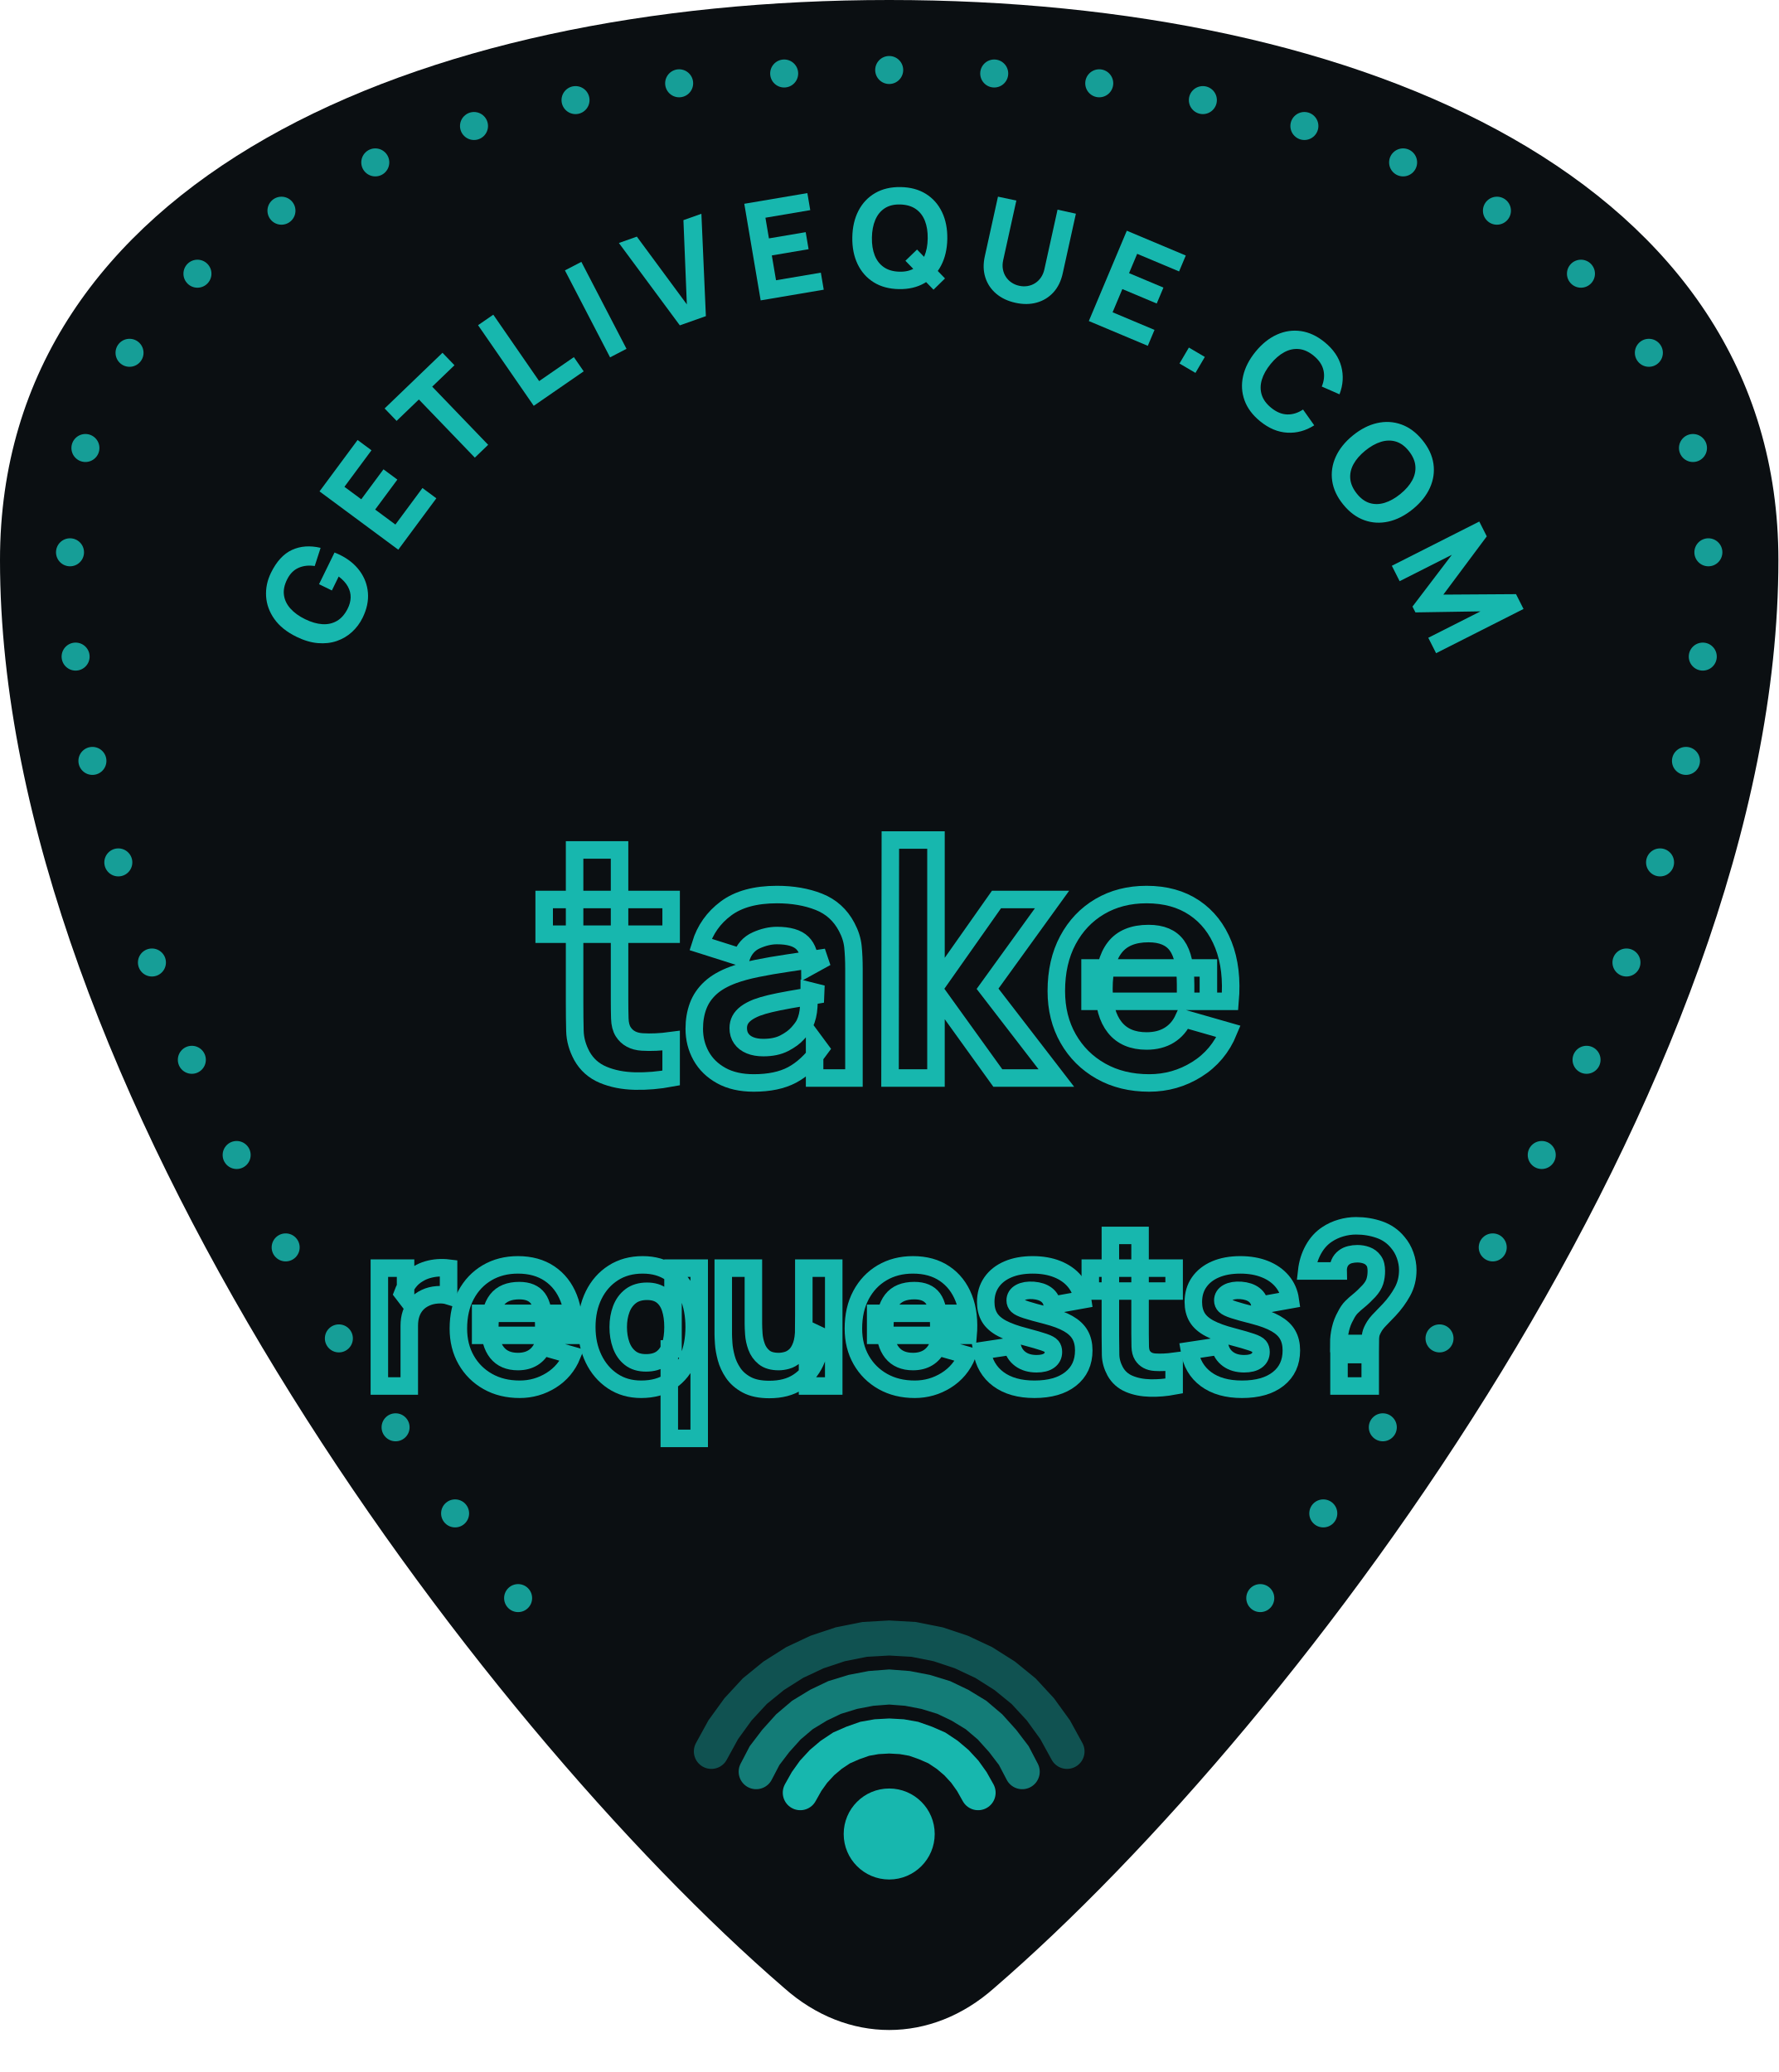
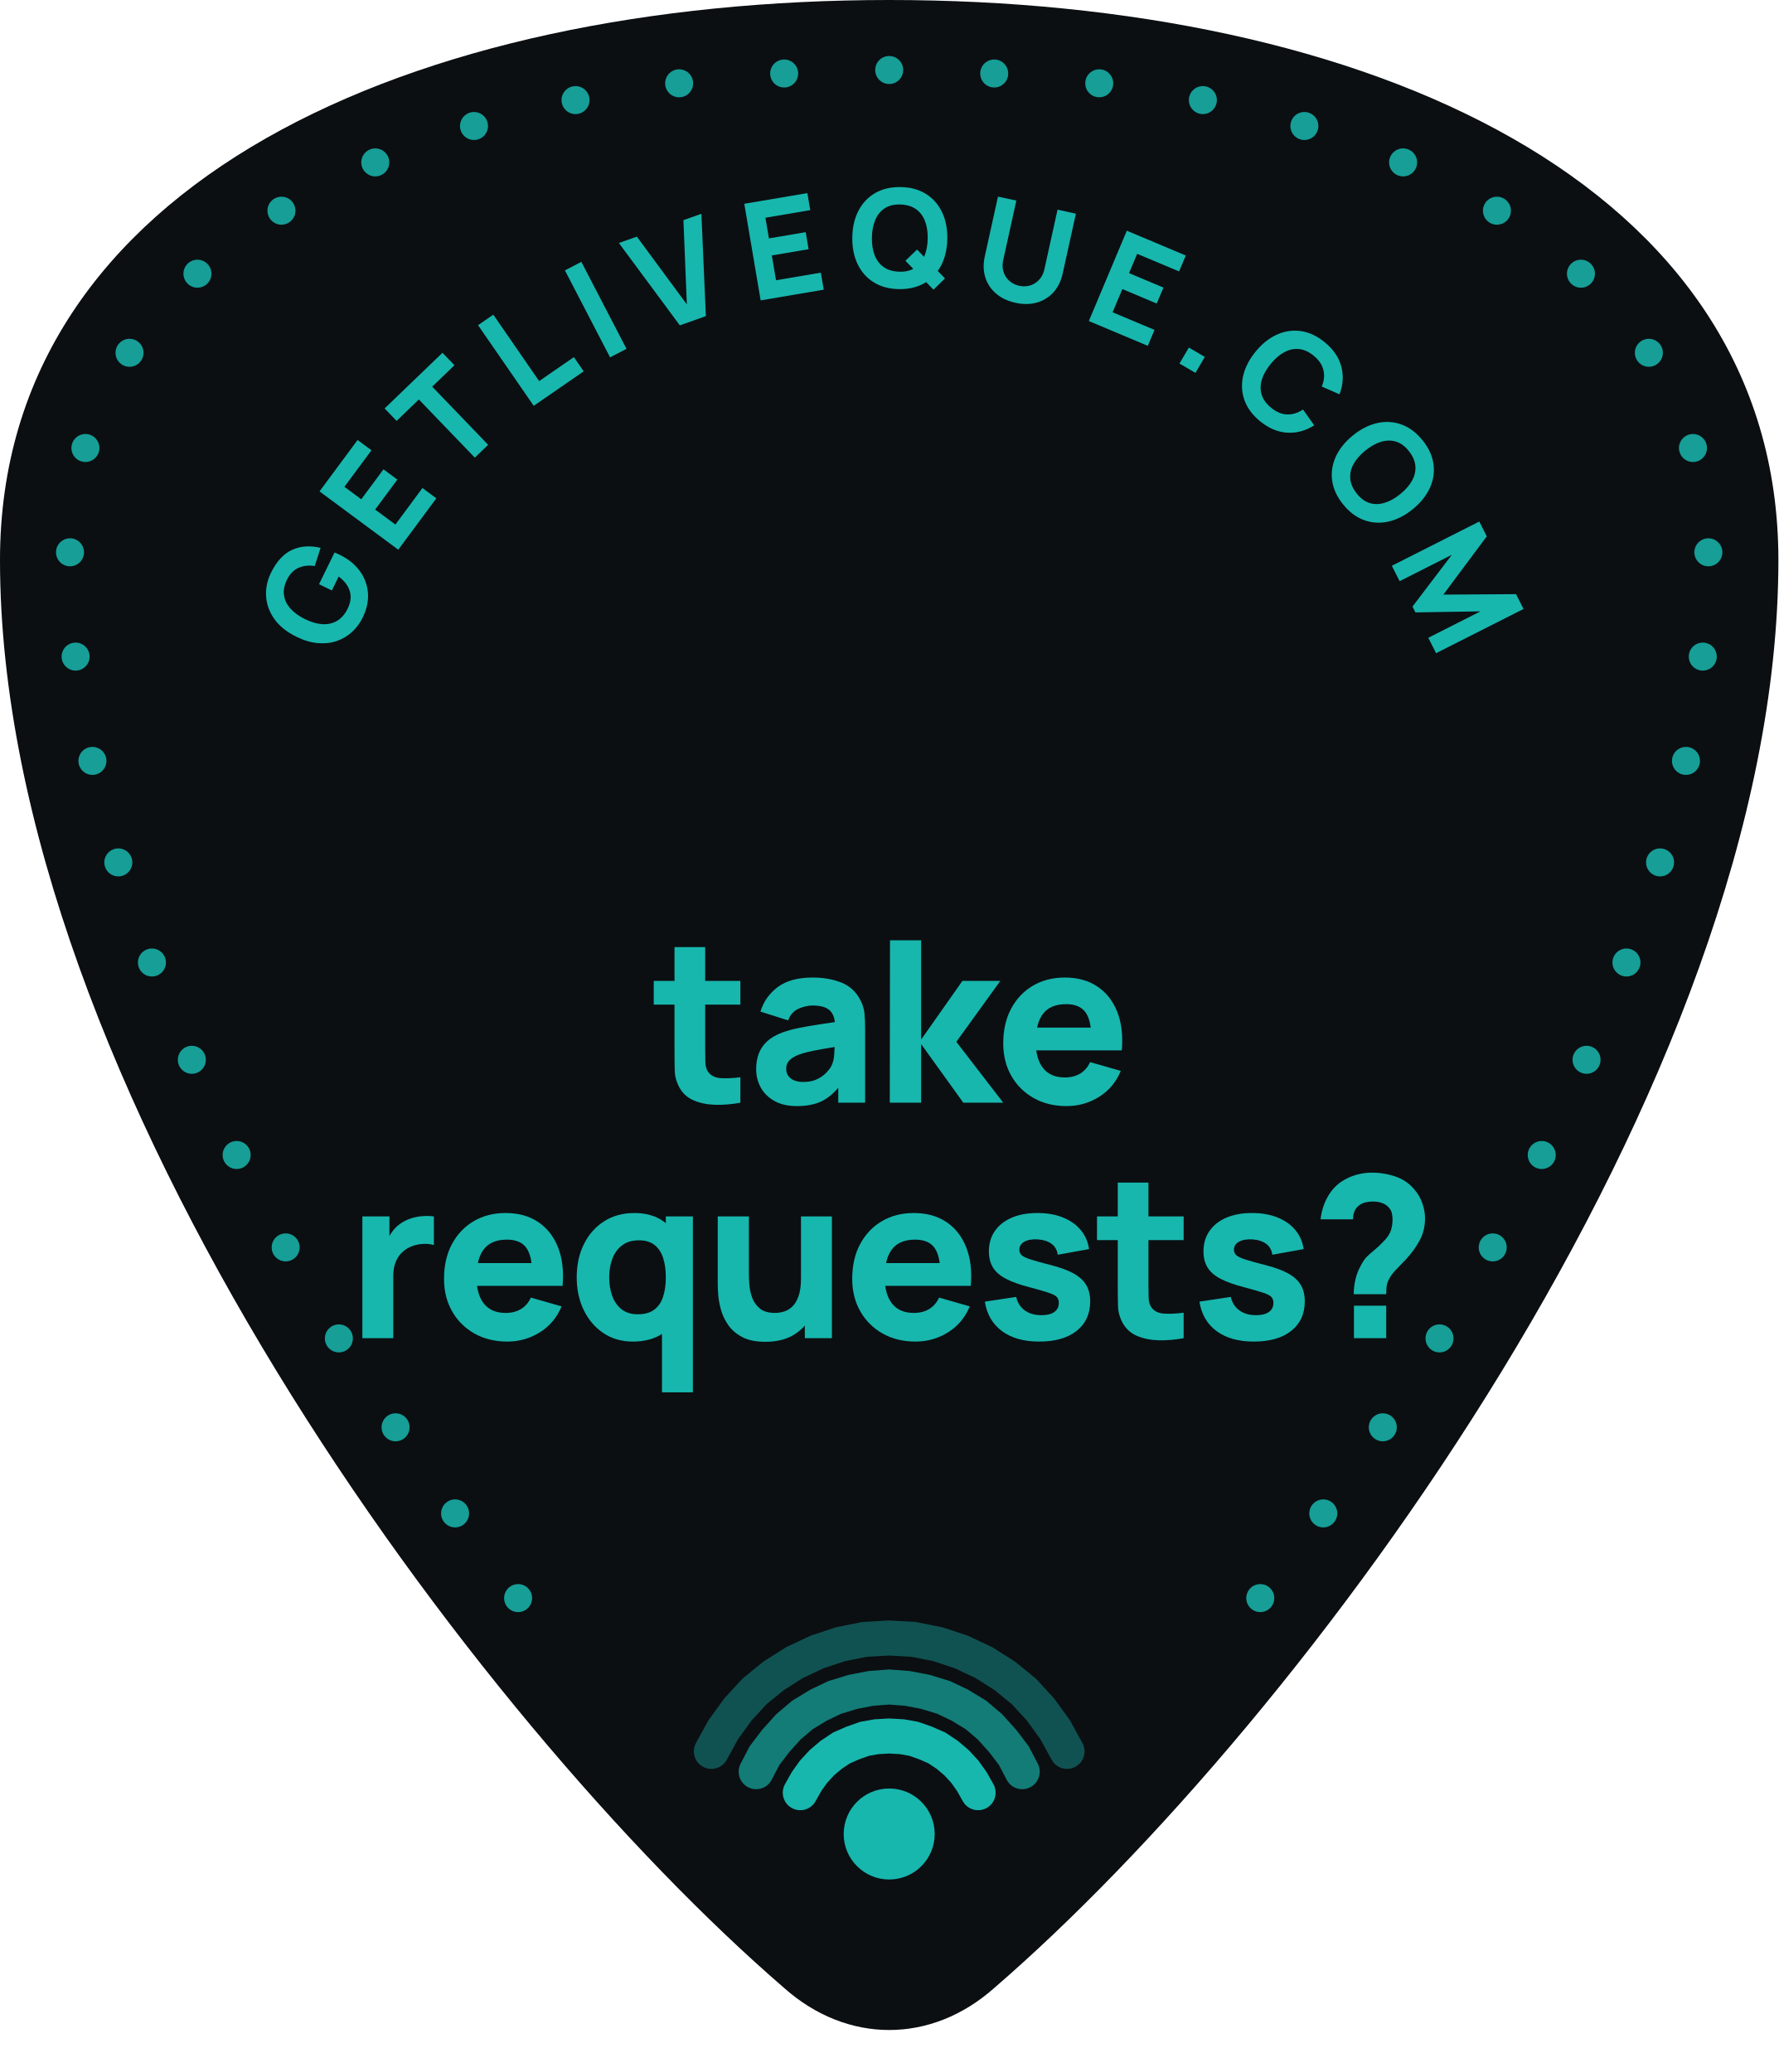
<svg xmlns="http://www.w3.org/2000/svg" viewBox="0 0 25.4 29.6" width="25.4mm" height="29.6mm">
  <defs>
    <clipPath id="pk">
      <path d="M 12.7 0.0 C 19.5 0.0 25.4 2.6 25.4 8.0 C 25.4 15.5 18.6 24.6 14.2 28.4 C 13.3 29.2 12.1 29.2 11.2 28.4 C 6.8 24.6 0.0 15.5 0.0 8.0 C 0.0 2.6 5.9 0.0 12.7 0.0 Z" />
    </clipPath>
  </defs>
  <path d="M 12.7 0.0 C 19.5 0.0 25.4 2.6 25.4 8.0 C 25.4 15.5 18.6 24.6 14.2 28.4 C 13.3 29.2 12.1 29.2 11.2 28.4 C 6.8 24.6 0.0 15.5 0.0 8.0 C 0.0 2.6 5.9 0.0 12.7 0.0 Z" fill="#0B0F12" />
  <g clip-path="url(#pk)">
    <circle cx="12.70" cy="1.00" r="0.2" fill="#17B7AE" opacity="0.85" />
    <circle cx="14.20" cy="1.05" r="0.2" fill="#17B7AE" opacity="0.85" />
    <circle cx="15.70" cy="1.19" r="0.2" fill="#17B7AE" opacity="0.85" />
    <circle cx="17.18" cy="1.43" r="0.2" fill="#17B7AE" opacity="0.85" />
    <circle cx="18.63" cy="1.80" r="0.2" fill="#17B7AE" opacity="0.85" />
    <circle cx="20.04" cy="2.32" r="0.2" fill="#17B7AE" opacity="0.85" />
    <circle cx="21.38" cy="3.01" r="0.2" fill="#17B7AE" opacity="0.85" />
    <circle cx="22.58" cy="3.91" r="0.2" fill="#17B7AE" opacity="0.85" />
    <circle cx="23.55" cy="5.04" r="0.2" fill="#17B7AE" opacity="0.85" />
    <circle cx="24.18" cy="6.40" r="0.2" fill="#17B7AE" opacity="0.85" />
    <circle cx="24.40" cy="7.89" r="0.2" fill="#17B7AE" opacity="0.85" />
    <circle cx="24.32" cy="9.38" r="0.2" fill="#17B7AE" opacity="0.85" />
    <circle cx="24.08" cy="10.87" r="0.2" fill="#17B7AE" opacity="0.85" />
    <circle cx="23.71" cy="12.32" r="0.2" fill="#17B7AE" opacity="0.85" />
    <circle cx="23.23" cy="13.75" r="0.2" fill="#17B7AE" opacity="0.85" />
    <circle cx="22.66" cy="15.14" r="0.2" fill="#17B7AE" opacity="0.85" />
    <circle cx="22.02" cy="16.50" r="0.2" fill="#17B7AE" opacity="0.85" />
    <circle cx="21.32" cy="17.82" r="0.2" fill="#17B7AE" opacity="0.85" />
    <circle cx="20.56" cy="19.12" r="0.2" fill="#17B7AE" opacity="0.85" />
    <circle cx="19.75" cy="20.39" r="0.2" fill="#17B7AE" opacity="0.85" />
    <circle cx="18.90" cy="21.62" r="0.2" fill="#17B7AE" opacity="0.85" />
    <circle cx="18.00" cy="22.83" r="0.2" fill="#17B7AE" opacity="0.85" />
    <circle cx="7.40" cy="22.83" r="0.2" fill="#17B7AE" opacity="0.85" />
    <circle cx="6.50" cy="21.62" r="0.2" fill="#17B7AE" opacity="0.85" />
    <circle cx="5.65" cy="20.39" r="0.2" fill="#17B7AE" opacity="0.85" />
    <circle cx="4.84" cy="19.12" r="0.2" fill="#17B7AE" opacity="0.85" />
    <circle cx="4.08" cy="17.82" r="0.2" fill="#17B7AE" opacity="0.85" />
    <circle cx="3.38" cy="16.50" r="0.2" fill="#17B7AE" opacity="0.85" />
    <circle cx="2.74" cy="15.14" r="0.2" fill="#17B7AE" opacity="0.85" />
    <circle cx="2.17" cy="13.75" r="0.2" fill="#17B7AE" opacity="0.85" />
    <circle cx="1.69" cy="12.32" r="0.2" fill="#17B7AE" opacity="0.85" />
    <circle cx="1.32" cy="10.87" r="0.2" fill="#17B7AE" opacity="0.85" />
    <circle cx="1.08" cy="9.38" r="0.2" fill="#17B7AE" opacity="0.85" />
    <circle cx="1.00" cy="7.89" r="0.2" fill="#17B7AE" opacity="0.85" />
    <circle cx="1.22" cy="6.40" r="0.2" fill="#17B7AE" opacity="0.85" />
    <circle cx="1.85" cy="5.04" r="0.2" fill="#17B7AE" opacity="0.85" />
    <circle cx="2.82" cy="3.91" r="0.2" fill="#17B7AE" opacity="0.85" />
    <circle cx="4.02" cy="3.01" r="0.2" fill="#17B7AE" opacity="0.85" />
    <circle cx="5.36" cy="2.32" r="0.2" fill="#17B7AE" opacity="0.85" />
    <circle cx="6.77" cy="1.80" r="0.2" fill="#17B7AE" opacity="0.85" />
    <circle cx="8.22" cy="1.43" r="0.2" fill="#17B7AE" opacity="0.85" />
    <circle cx="9.70" cy="1.19" r="0.2" fill="#17B7AE" opacity="0.85" />
    <circle cx="11.20" cy="1.05" r="0.2" fill="#17B7AE" opacity="0.85" />
    <path d="M11.43 25.61 L11.52 25.45 L11.62 25.31 L11.74 25.18 L11.87 25.07 L12.02 24.97 L12.18 24.90 L12.35 24.84 L12.52 24.81 L12.70 24.80 L12.88 24.81 L13.05 24.84 L13.22 24.90 L13.38 24.97 L13.53 25.07 L13.66 25.18 L13.78 25.31 L13.88 25.45 L13.97 25.61" fill="none" stroke="#17B7AE" stroke-width="0.5" stroke-linecap="round" opacity="1.0" />
    <path d="M10.80 25.31 L10.92 25.08 L11.08 24.87 L11.26 24.67 L11.46 24.50 L11.69 24.36 L11.92 24.25 L12.18 24.17 L12.44 24.12 L12.70 24.10 L12.96 24.12 L13.22 24.17 L13.48 24.25 L13.71 24.36 L13.94 24.50 L14.14 24.67 L14.32 24.87 L14.48 25.08 L14.60 25.31" fill="none" stroke="#17B7AE" stroke-width="0.5" stroke-linecap="round" opacity="0.65" />
    <path d="M10.16 25.02 L10.33 24.71 L10.54 24.42 L10.78 24.16 L11.05 23.94 L11.35 23.75 L11.67 23.60 L12.00 23.49 L12.35 23.42 L12.70 23.40 L13.05 23.42 L13.40 23.49 L13.73 23.60 L14.05 23.75 L14.35 23.94 L14.62 24.16 L14.86 24.42 L15.07 24.71 L15.24 25.02" fill="none" stroke="#17B7AE" stroke-width="0.5" stroke-linecap="round" opacity="0.4" />
    <circle cx="12.7" cy="26.2" r="0.65" fill="#17B7AE" />
    <g transform="translate(5.154 8.810) rotate(-63.94)" opacity="1.0">
      <path transform="translate(-0.720 0) scale(0.000972 -0.000972)" d="M740 -30Q604 -30 481.0 18.5Q358 67 263.5 162.0Q169 257 114.5 397.0Q60 537 60 720Q60 959 151.5 1126.5Q243 1294 397.5 1382.0Q552 1470 740 1470Q1018 1470 1177.0 1341.0Q1336 1212 1390 976L1112 936Q1073 1062 984.5 1137.5Q896 1213 758 1214Q621 1216 530.0 1155.0Q439 1094 393.5 982.0Q348 870 348 720Q348 570 393.5 460.0Q439 350 530.0 289.0Q621 228 758 226Q851 224 926.5 258.0Q1002 292 1054.0 365.0Q1106 438 1128 552H900V762H1418Q1420 749 1421.0 716.0Q1422 683 1422 678Q1422 471 1338.0 311.0Q1254 151 1101.0 60.5Q948 -30 740 -30Z" fill="#17B7AE" />
    </g>
    <g transform="translate(5.949 7.501) rotate(-53.48)" opacity="1.0">
      <path transform="translate(-0.574 0) scale(0.000972 -0.000972)" d="M140 0V1440H1080V1186H412V878H960V624H412V254H1080V0Z" fill="#17B7AE" />
    </g>
    <g transform="translate(6.877 6.446) rotate(-43.89)" opacity="1.0">
      <path transform="translate(-0.593 0) scale(0.000972 -0.000972)" d="M474 0V1186H20V1440H1200V1186H746V0Z" fill="#17B7AE" />
    </g>
    <g transform="translate(7.928 5.587) rotate(-34.62)" opacity="1.0">
      <path transform="translate(-0.526 0) scale(0.000972 -0.000972)" d="M160 0V1440H432V254H1052V0Z" fill="#17B7AE" />
    </g>
    <g transform="translate(8.831 5.044) rotate(-27.43)" opacity="1.0">
      <path transform="translate(-0.288 0) scale(0.000972 -0.000972)" d="M160 0V1440H432V0Z" fill="#17B7AE" />
    </g>
    <g transform="translate(9.896 4.582) rotate(-19.50)" opacity="1.0">
      <path transform="translate(-0.635 0) scale(0.000972 -0.000972)" d="M450 0 10 1440H290L650 256L1016 1440H1296L856 0Z" fill="#17B7AE" />
    </g>
    <g transform="translate(11.296 4.218) rotate(-9.62)" opacity="1.0">
      <path transform="translate(-0.574 0) scale(0.000972 -0.000972)" d="M140 0V1440H1080V1186H412V878H960V624H412V254H1080V0Z" fill="#17B7AE" />
    </g>
    <g transform="translate(12.840 4.101) rotate(0.96)" opacity="1.0">
      <path transform="translate(-0.737 0) scale(0.000972 -0.000972)" d="M1266 -30 846 388 1014 556 1432 138ZM758 -30Q542 -30 385.5 64.0Q229 158 144.5 327.0Q60 496 60 720Q60 944 144.5 1113.0Q229 1282 385.5 1376.0Q542 1470 758 1470Q974 1470 1130.5 1376.0Q1287 1282 1371.5 1113.0Q1456 944 1456 720Q1456 496 1371.5 327.0Q1287 158 1130.5 64.0Q974 -30 758 -30ZM758 226Q895 224 986.0 285.0Q1077 346 1122.5 458.0Q1168 570 1168 720Q1168 870 1122.5 980.0Q1077 1090 986.0 1151.0Q895 1212 758 1214Q621 1216 530.0 1155.0Q439 1094 393.5 982.0Q348 870 348 720Q348 570 393.5 460.0Q439 350 530.0 289.0Q621 228 758 226Z" fill="#17B7AE" />
    </g>
    <g transform="translate(14.509 4.297) rotate(12.44)" opacity="1.0">
      <path transform="translate(-0.706 0) scale(0.000972 -0.000972)" d="M726 -30Q552 -30 420.0 40.5Q288 111 214.0 239.0Q140 367 140 540V1438L416 1440V542Q416 471 440.0 413.0Q464 355 506.5 313.0Q549 271 605.5 248.5Q662 226 726 226Q792 226 848.5 249.0Q905 272 947.0 314.0Q989 356 1012.5 414.0Q1036 472 1036 542V1440H1312V540Q1312 367 1238.0 239.0Q1164 111 1032.0 40.5Q900 -30 726 -30Z" fill="#17B7AE" />
    </g>
    <g transform="translate(15.955 4.756) rotate(22.80)" opacity="1.0">
      <path transform="translate(-0.574 0) scale(0.000972 -0.000972)" d="M140 0V1440H1080V1186H412V878H960V624H412V254H1080V0Z" fill="#17B7AE" />
    </g>
    <g transform="translate(16.960 5.260) rotate(30.47)" opacity="1.0">
      <path transform="translate(-0.311 0) scale(0.000972 -0.000972)" d="M184 0V272H456V0Z" fill="#17B7AE" />
    </g>
    <g transform="translate(18.007 5.988) rotate(39.18)" opacity="1.0">
      <path transform="translate(-0.725 0) scale(0.000972 -0.000972)" d="M758 -30Q542 -30 385.5 64.0Q229 158 144.5 327.0Q60 496 60 720Q60 944 144.5 1113.0Q229 1282 385.5 1376.0Q542 1470 758 1470Q1006 1470 1174.5 1347.0Q1343 1224 1412 1014L1138 938Q1098 1069 1003.0 1141.5Q908 1214 758 1214Q621 1214 529.5 1153.0Q438 1092 392.0 981.0Q346 870 346 720Q346 570 392.0 459.0Q438 348 529.5 287.0Q621 226 758 226Q908 226 1003.0 299.0Q1098 372 1138 502L1412 426Q1343 216 1174.5 93.0Q1006 -30 758 -30Z" fill="#17B7AE" />
    </g>
    <g transform="translate(19.208 7.190) rotate(50.79)" opacity="1.0">
      <path transform="translate(-0.737 0) scale(0.000972 -0.000972)" d="M758 -30Q542 -30 385.5 64.0Q229 158 144.5 327.0Q60 496 60 720Q60 944 144.5 1113.0Q229 1282 385.5 1376.0Q542 1470 758 1470Q974 1470 1130.5 1376.0Q1287 1282 1371.5 1113.0Q1456 944 1456 720Q1456 496 1371.5 327.0Q1287 158 1130.5 64.0Q974 -30 758 -30ZM758 226Q895 224 986.0 285.0Q1077 346 1122.5 458.0Q1168 570 1168 720Q1168 870 1122.5 980.0Q1077 1090 986.0 1151.0Q895 1212 758 1214Q621 1216 530.0 1155.0Q439 1094 393.5 982.0Q348 870 348 720Q348 570 393.5 460.0Q439 350 530.0 289.0Q621 228 758 226Z" fill="#17B7AE" />
    </g>
    <g transform="translate(20.195 8.707) rotate(63.16)" opacity="1.0">
      <path transform="translate(-0.836 0) scale(0.000972 -0.000972)" d="M140 0V1440H384L860 484L1336 1440H1580V0H1326V860L908 0H812L394 860V0Z" fill="#17B7AE" />
    </g>
-     <path transform="translate(7.725 15.400) scale(0.002361 -0.002361)" d="M788 0Q676 -21 568.5 -18.5Q461 -16 376.5 19.5Q292 55 248 134Q208 208 206.0 284.5Q204 361 204 458V1380H476V474Q476 411 477.5 360.5Q479 310 498 280Q534 223 613.0 218.0Q692 213 788 226ZM20 870V1080H788V870Z" fill="none" stroke="#17B7AE" stroke-width="105.9" />
-     <path transform="translate(9.727 15.400) scale(0.002361 -0.002361)" d="M440 -30Q324 -30 243.5 14.5Q163 59 121.5 133.5Q80 208 80 298Q80 373 103.0 435.0Q126 497 177.5 544.5Q229 592 316 624Q376 646 459.0 663.0Q542 680 647.0 695.5Q752 711 878 730L780 676Q780 772 734.0 817.0Q688 862 580 862Q520 862 455.0 833.0Q390 804 364 730L118 808Q159 942 272.0 1026.0Q385 1110 580 1110Q723 1110 834.0 1066.0Q945 1022 1002 914Q1034 854 1040.0 794.0Q1046 734 1046 660V0H808V222L842 176Q763 67 671.5 18.5Q580 -30 440 -30ZM498 184Q573 184 624.5 210.5Q676 237 706.5 271.0Q737 305 748 328Q769 372 772.5 430.5Q776 489 776 528L856 508Q735 488 660.0 474.5Q585 461 539.0 450.0Q493 439 458 426Q418 410 393.5 391.5Q369 373 357.5 351.0Q346 329 346 302Q346 265 364.5 238.5Q383 212 417.0 198.0Q451 184 498 184Z" fill="none" stroke="#17B7AE" stroke-width="105.9" />
-     <path transform="translate(12.386 15.400) scale(0.002361 -0.002361)" d="M138 0 140 1440H416V560L782 1080H1118L728 540L1144 0H790L416 520V0Z" fill="none" stroke="#17B7AE" stroke-width="105.9" />
-     <path transform="translate(14.898 15.400) scale(0.002361 -0.002361)" d="M642 -30Q476 -30 349.5 41.5Q223 113 151.5 238.5Q80 364 80 526Q80 703 150.0 834.0Q220 965 343.0 1037.5Q466 1110 626 1110Q796 1110 915.0 1030.0Q1034 950 1091.0 805.0Q1148 660 1131 464H862V564Q862 729 809.5 801.5Q757 874 638 874Q499 874 433.5 789.5Q368 705 368 540Q368 389 433.5 306.5Q499 224 626 224Q706 224 763.0 259.0Q820 294 850 360L1122 282Q1061 134 929.5 52.0Q798 -30 642 -30ZM284 464V666H1000V464Z" fill="none" stroke="#17B7AE" stroke-width="105.9" />
-     <path transform="translate(5.200 19.800) scale(0.001559 -0.001559)" d="M140 0V1080H380V816L354 850Q375 906 410.0 952.0Q445 998 496 1028Q535 1052 581.0 1065.5Q627 1079 676.0 1082.5Q725 1086 774 1080V826Q729 840 669.5 835.5Q610 831 562 808Q514 786 481.0 749.5Q448 713 431.0 663.5Q414 614 414 552V0Z" fill="none" stroke="#17B7AE" stroke-width="160.3" />
-     <path transform="translate(6.422 19.800) scale(0.001559 -0.001559)" d="M642 -30Q476 -30 349.5 41.5Q223 113 151.5 238.5Q80 364 80 526Q80 703 150.0 834.0Q220 965 343.0 1037.5Q466 1110 626 1110Q796 1110 915.0 1030.0Q1034 950 1091.0 805.0Q1148 660 1131 464H862V564Q862 729 809.5 801.5Q757 874 638 874Q499 874 433.5 789.5Q368 705 368 540Q368 389 433.5 306.5Q499 224 626 224Q706 224 763.0 259.0Q820 294 850 360L1122 282Q1061 134 929.5 52.0Q798 -30 642 -30ZM284 464V666H1000V464Z" fill="none" stroke="#17B7AE" stroke-width="160.3" />
-     <path transform="translate(8.256 19.800) scale(0.001559 -0.001559)" d="M578 -30Q429 -30 317.0 45.0Q205 120 142.5 249.0Q80 378 80 540Q80 705 143.5 833.5Q207 962 322.0 1036.0Q437 1110 592 1110Q746 1110 851.0 1035.0Q956 960 1010.0 831.0Q1064 702 1064 540Q1064 378 1009.5 249.0Q955 120 847.0 45.0Q739 -30 578 -30ZM622 212Q713 212 767.5 253.0Q822 294 846.0 368.0Q870 442 870 540Q870 638 846.0 712.0Q822 786 769.5 827.0Q717 868 632 868Q541 868 482.5 823.5Q424 779 396.0 704.5Q368 630 368 540Q368 449 395.0 374.5Q422 300 478.0 256.0Q534 212 622 212ZM836 -480V340H870V1080H1110V-480Z" fill="none" stroke="#17B7AE" stroke-width="160.3" />
-     <path transform="translate(10.143 19.800) scale(0.001559 -0.001559)" d="M542 -32Q415 -32 335.0 11.0Q255 54 210.5 120.0Q166 186 147.0 257.5Q128 329 124.0 388.0Q120 447 120 474V1080H396V570Q396 533 400.0 475.5Q404 418 425.0 360.0Q446 302 493.5 263.0Q541 224 628 224Q663 224 703.0 235.0Q743 246 778.0 277.5Q813 309 835.5 370.5Q858 432 858 532L1014 458Q1014 330 962.0 218.0Q910 106 805.5 37.0Q701 -32 542 -32ZM892 0V358H858V1080H1132V0Z" fill="none" stroke="#17B7AE" stroke-width="160.3" />
-     <path transform="translate(12.064 19.800) scale(0.001559 -0.001559)" d="M642 -30Q476 -30 349.5 41.5Q223 113 151.5 238.5Q80 364 80 526Q80 703 150.0 834.0Q220 965 343.0 1037.5Q466 1110 626 1110Q796 1110 915.0 1030.0Q1034 950 1091.0 805.0Q1148 660 1131 464H862V564Q862 729 809.5 801.5Q757 874 638 874Q499 874 433.5 789.5Q368 705 368 540Q368 389 433.5 306.5Q499 224 626 224Q706 224 763.0 259.0Q820 294 850 360L1122 282Q1061 134 929.5 52.0Q798 -30 642 -30ZM284 464V666H1000V464Z" fill="none" stroke="#17B7AE" stroke-width="160.3" />
-     <path transform="translate(13.898 19.800) scale(0.001559 -0.001559)" d="M562 -30Q358 -30 232.5 62.5Q107 155 80 324L358 366Q375 290 433.5 247.0Q492 204 582 204Q656 204 696.0 232.5Q736 261 736 312Q736 344 720.0 363.5Q704 383 648.5 402.0Q593 421 476 452Q344 486 265.0 528.0Q186 570 151.0 628.5Q116 687 116 770Q116 874 169.0 950.5Q222 1027 318.5 1068.5Q415 1110 546 1110Q673 1110 771.0 1071.0Q869 1032 929.5 960.0Q990 888 1004 790L726 740Q719 800 674.0 835.0Q629 870 552 876Q477 881 431.5 856.0Q386 831 386 784Q386 756 405.5 737.0Q425 718 486.5 698.0Q548 678 674 646Q797 614 871.5 571.5Q946 529 980.0 469.5Q1014 410 1014 326Q1014 160 894.0 65.0Q774 -30 562 -30Z" fill="none" stroke="#17B7AE" stroke-width="160.3" />
-     <path transform="translate(15.541 19.800) scale(0.001559 -0.001559)" d="M788 0Q676 -21 568.5 -18.5Q461 -16 376.5 19.5Q292 55 248 134Q208 208 206.0 284.5Q204 361 204 458V1380H476V474Q476 411 477.5 360.5Q479 310 498 280Q534 223 613.0 218.0Q692 213 788 226ZM20 870V1080H788V870Z" fill="none" stroke="#17B7AE" stroke-width="160.3" />
-     <path transform="translate(16.863 19.800) scale(0.001559 -0.001559)" d="M562 -30Q358 -30 232.5 62.5Q107 155 80 324L358 366Q375 290 433.5 247.0Q492 204 582 204Q656 204 696.0 232.5Q736 261 736 312Q736 344 720.0 363.5Q704 383 648.5 402.0Q593 421 476 452Q344 486 265.0 528.0Q186 570 151.0 628.5Q116 687 116 770Q116 874 169.0 950.5Q222 1027 318.5 1068.5Q415 1110 546 1110Q673 1110 771.0 1071.0Q869 1032 929.5 960.0Q990 888 1004 790L726 740Q719 800 674.0 835.0Q629 870 552 876Q477 881 431.5 856.0Q386 831 386 784Q386 756 405.5 737.0Q425 718 486.5 698.0Q548 678 674 646Q797 614 871.5 571.5Q946 529 980.0 469.5Q1014 410 1014 326Q1014 160 894.0 65.0Q774 -30 562 -30Z" fill="none" stroke="#17B7AE" stroke-width="160.3" />
-     <path transform="translate(18.507 19.800) scale(0.001559 -0.001559)" d="M394 390Q394 456 409.5 522.0Q425 588 456 642Q481 693 510.5 722.5Q540 752 578.5 783.0Q617 814 670 870Q711 915 724.5 958.5Q738 1002 738 1054Q738 1081 732.5 1106.0Q727 1131 712 1150Q688 1183 648.5 1197.5Q609 1212 564 1212Q530 1212 497.5 1204.0Q465 1196 442 1178Q414 1157 400.5 1125.0Q387 1093 388 1054H100Q112 1161 161.0 1250.0Q210 1339 288 1390Q345 1428 414.0 1448.0Q483 1468 552 1468Q666 1468 767.0 1432.5Q868 1397 934 1316Q978 1265 1002.0 1197.5Q1026 1130 1026 1062Q1026 953 977.0 864.0Q928 775 856 698Q825 665 800.5 640.5Q776 616 756.5 594.5Q737 573 722 550Q694 504 688.0 475.0Q682 446 682 390ZM396 0V288H682V0Z" fill="none" stroke="#17B7AE" stroke-width="160.3" />
+     <path transform="translate(9.305 15.753) scale(0.001611 -0.001611)" d="M788 0Q676 -21 568.5 -18.5Q461 -16 376.5 19.5Q292 55 248 134Q208 208 206.0 284.5Q204 361 204 458V1380H476V474Q476 411 477.5 360.5Q479 310 498 280Q534 223 613.0 218.0Q692 213 788 226ZM20 870V1080H788V870Z" fill="#17B7AE" />
+     <path transform="translate(10.671 15.753) scale(0.001611 -0.001611)" d="M440 -30Q324 -30 243.5 14.5Q163 59 121.5 133.5Q80 208 80 298Q80 373 103.0 435.0Q126 497 177.5 544.5Q229 592 316 624Q376 646 459.0 663.0Q542 680 647.0 695.5Q752 711 878 730L780 676Q780 772 734.0 817.0Q688 862 580 862Q520 862 455.0 833.0Q390 804 364 730L118 808Q159 942 272.0 1026.0Q385 1110 580 1110Q723 1110 834.0 1066.0Q945 1022 1002 914Q1034 854 1040.0 794.0Q1046 734 1046 660V0H808V222L842 176Q763 67 671.5 18.5Q580 -30 440 -30ZM498 184Q573 184 624.5 210.5Q676 237 706.5 271.0Q737 305 748 328Q769 372 772.5 430.5Q776 489 776 528L856 508Q735 488 660.0 474.5Q585 461 539.0 450.0Q493 439 458 426Q418 410 393.5 391.5Q369 373 357.5 351.0Q346 329 346 302Q346 265 364.5 238.5Q383 212 417.0 198.0Q451 184 498 184Z" fill="#17B7AE" />
+     <path transform="translate(12.486 15.753) scale(0.001611 -0.001611)" d="M138 0 140 1440H416V560L782 1080H1118L728 540L1144 0H790L416 520V0Z" fill="#17B7AE" />
+     <path transform="translate(14.200 15.753) scale(0.001611 -0.001611)" d="M642 -30Q476 -30 349.5 41.5Q223 113 151.5 238.5Q80 364 80 526Q80 703 150.0 834.0Q220 965 343.0 1037.5Q466 1110 626 1110Q796 1110 915.0 1030.0Q1034 950 1091.0 805.0Q1148 660 1131 464H862V564Q862 729 809.5 801.5Q757 874 638 874Q499 874 433.5 789.5Q368 705 368 540Q368 389 433.5 306.5Q499 224 626 224Q706 224 763.0 259.0Q820 294 850 360L1122 282Q1061 134 929.5 52.0Q798 -30 642 -30ZM284 464V666H1000V464Z" fill="#17B7AE" />
+     <path transform="translate(4.950 19.117) scale(0.001611 -0.001611)" d="M140 0V1080H380V816L354 850Q375 906 410.0 952.0Q445 998 496 1028Q535 1052 581.0 1065.5Q627 1079 676.0 1082.5Q725 1086 774 1080V826Q729 840 669.5 835.5Q610 831 562 808Q514 786 481.0 749.5Q448 713 431.0 663.5Q414 614 414 552V0Z" fill="#17B7AE" />
+     <path transform="translate(6.213 19.117) scale(0.001611 -0.001611)" d="M642 -30Q476 -30 349.5 41.5Q223 113 151.5 238.5Q80 364 80 526Q80 703 150.0 834.0Q220 965 343.0 1037.5Q466 1110 626 1110Q796 1110 915.0 1030.0Q1034 950 1091.0 805.0Q1148 660 1131 464H862V564Q862 729 809.5 801.5Q757 874 638 874Q499 874 433.5 789.5Q368 705 368 540Q368 389 433.5 306.5Q499 224 626 224Q706 224 763.0 259.0Q820 294 850 360L1122 282Q1061 134 929.5 52.0Q798 -30 642 -30ZM284 464V666H1000V464Z" fill="#17B7AE" />
+     <path transform="translate(8.108 19.117) scale(0.001611 -0.001611)" d="M578 -30Q429 -30 317.0 45.0Q205 120 142.5 249.0Q80 378 80 540Q80 705 143.5 833.5Q207 962 322.0 1036.0Q437 1110 592 1110Q746 1110 851.0 1035.0Q956 960 1010.0 831.0Q1064 702 1064 540Q1064 378 1009.5 249.0Q955 120 847.0 45.0Q739 -30 578 -30ZM622 212Q713 212 767.5 253.0Q822 294 846.0 368.0Q870 442 870 540Q870 638 846.0 712.0Q822 786 769.5 827.0Q717 868 632 868Q541 868 482.5 823.5Q424 779 396.0 704.5Q368 630 368 540Q368 449 395.0 374.5Q422 300 478.0 256.0Q534 212 622 212ZM836 -480V340H870V1080H1110V-480Z" fill="#17B7AE" />
+     <path transform="translate(10.058 19.117) scale(0.001611 -0.001611)" d="M542 -32Q415 -32 335.0 11.0Q255 54 210.5 120.0Q166 186 147.0 257.5Q128 329 124.0 388.0Q120 447 120 474V1080H396V570Q396 533 400.0 475.5Q404 418 425.0 360.0Q446 302 493.5 263.0Q541 224 628 224Q663 224 703.0 235.0Q743 246 778.0 277.5Q813 309 835.5 370.5Q858 432 858 532L1014 458Q1014 330 962.0 218.0Q910 106 805.5 37.0Q701 -32 542 -32ZM892 0V358H858V1080H1132V0Z" fill="#17B7AE" />
+     <path transform="translate(12.043 19.117) scale(0.001611 -0.001611)" d="M642 -30Q476 -30 349.5 41.5Q223 113 151.5 238.5Q80 364 80 526Q80 703 150.0 834.0Q220 965 343.0 1037.5Q466 1110 626 1110Q796 1110 915.0 1030.0Q1034 950 1091.0 805.0Q1148 660 1131 464H862V564Q862 729 809.5 801.5Q757 874 638 874Q499 874 433.5 789.5Q368 705 368 540Q368 389 433.5 306.5Q499 224 626 224Q706 224 763.0 259.0Q820 294 850 360L1122 282Q1061 134 929.5 52.0Q798 -30 642 -30ZM284 464V666H1000V464Z" fill="#17B7AE" />
+     <path transform="translate(13.937 19.117) scale(0.001611 -0.001611)" d="M562 -30Q358 -30 232.5 62.5Q107 155 80 324L358 366Q375 290 433.5 247.0Q492 204 582 204Q656 204 696.0 232.5Q736 261 736 312Q736 344 720.0 363.5Q704 383 648.5 402.0Q593 421 476 452Q344 486 265.0 528.0Q186 570 151.0 628.5Q116 687 116 770Q116 874 169.0 950.5Q222 1027 318.5 1068.5Q415 1110 546 1110Q673 1110 771.0 1071.0Q869 1032 929.5 960.0Q990 888 1004 790L726 740Q719 800 674.0 835.0Q629 870 552 876Q477 881 431.5 856.0Q386 831 386 784Q386 756 405.5 737.0Q425 718 486.5 698.0Q548 678 674 646Q797 614 871.5 571.5Q946 529 980.0 469.5Q1014 410 1014 326Q1014 160 894.0 65.0Q774 -30 562 -30Z" fill="#17B7AE" />
+     <path transform="translate(15.636 19.117) scale(0.001611 -0.001611)" d="M788 0Q676 -21 568.5 -18.5Q461 -16 376.5 19.5Q292 55 248 134Q208 208 206.0 284.5Q204 361 204 458V1380H476V474Q476 411 477.5 360.5Q479 310 498 280Q534 223 613.0 218.0Q692 213 788 226ZM20 870V1080H788V870Z" fill="#17B7AE" />
+     <path transform="translate(17.002 19.117) scale(0.001611 -0.001611)" d="M562 -30Q358 -30 232.5 62.5Q107 155 80 324L358 366Q375 290 433.5 247.0Q492 204 582 204Q656 204 696.0 232.5Q736 261 736 312Q736 344 720.0 363.5Q704 383 648.5 402.0Q593 421 476 452Q344 486 265.0 528.0Q186 570 151.0 628.5Q116 687 116 770Q116 874 169.0 950.5Q222 1027 318.5 1068.5Q415 1110 546 1110Q673 1110 771.0 1071.0Q869 1032 929.5 960.0Q990 888 1004 790L726 740Q719 800 674.0 835.0Q629 870 552 876Q477 881 431.5 856.0Q386 831 386 784Q386 756 405.5 737.0Q425 718 486.5 698.0Q548 678 674 646Q797 614 871.5 571.5Q946 529 980.0 469.5Q1014 410 1014 326Q1014 160 894.0 65.0Q774 -30 562 -30Z" fill="#17B7AE" />
+     <path transform="translate(18.700 19.117) scale(0.001611 -0.001611)" d="M394 390Q394 456 409.5 522.0Q425 588 456 642Q481 693 510.5 722.5Q540 752 578.5 783.0Q617 814 670 870Q711 915 724.5 958.5Q738 1002 738 1054Q738 1081 732.5 1106.0Q727 1131 712 1150Q688 1183 648.5 1197.5Q609 1212 564 1212Q530 1212 497.5 1204.0Q465 1196 442 1178Q414 1157 400.5 1125.0Q387 1093 388 1054H100Q112 1161 161.0 1250.0Q210 1339 288 1390Q345 1428 414.0 1448.0Q483 1468 552 1468Q666 1468 767.0 1432.5Q868 1397 934 1316Q978 1265 1002.0 1197.5Q1026 1130 1026 1062Q1026 953 977.0 864.0Q928 775 856 698Q825 665 800.5 640.5Q776 616 756.5 594.5Q737 573 722 550Q694 504 688.0 475.0Q682 446 682 390ZM396 0V288H682V0Z" fill="#17B7AE" />
  </g>
</svg>
